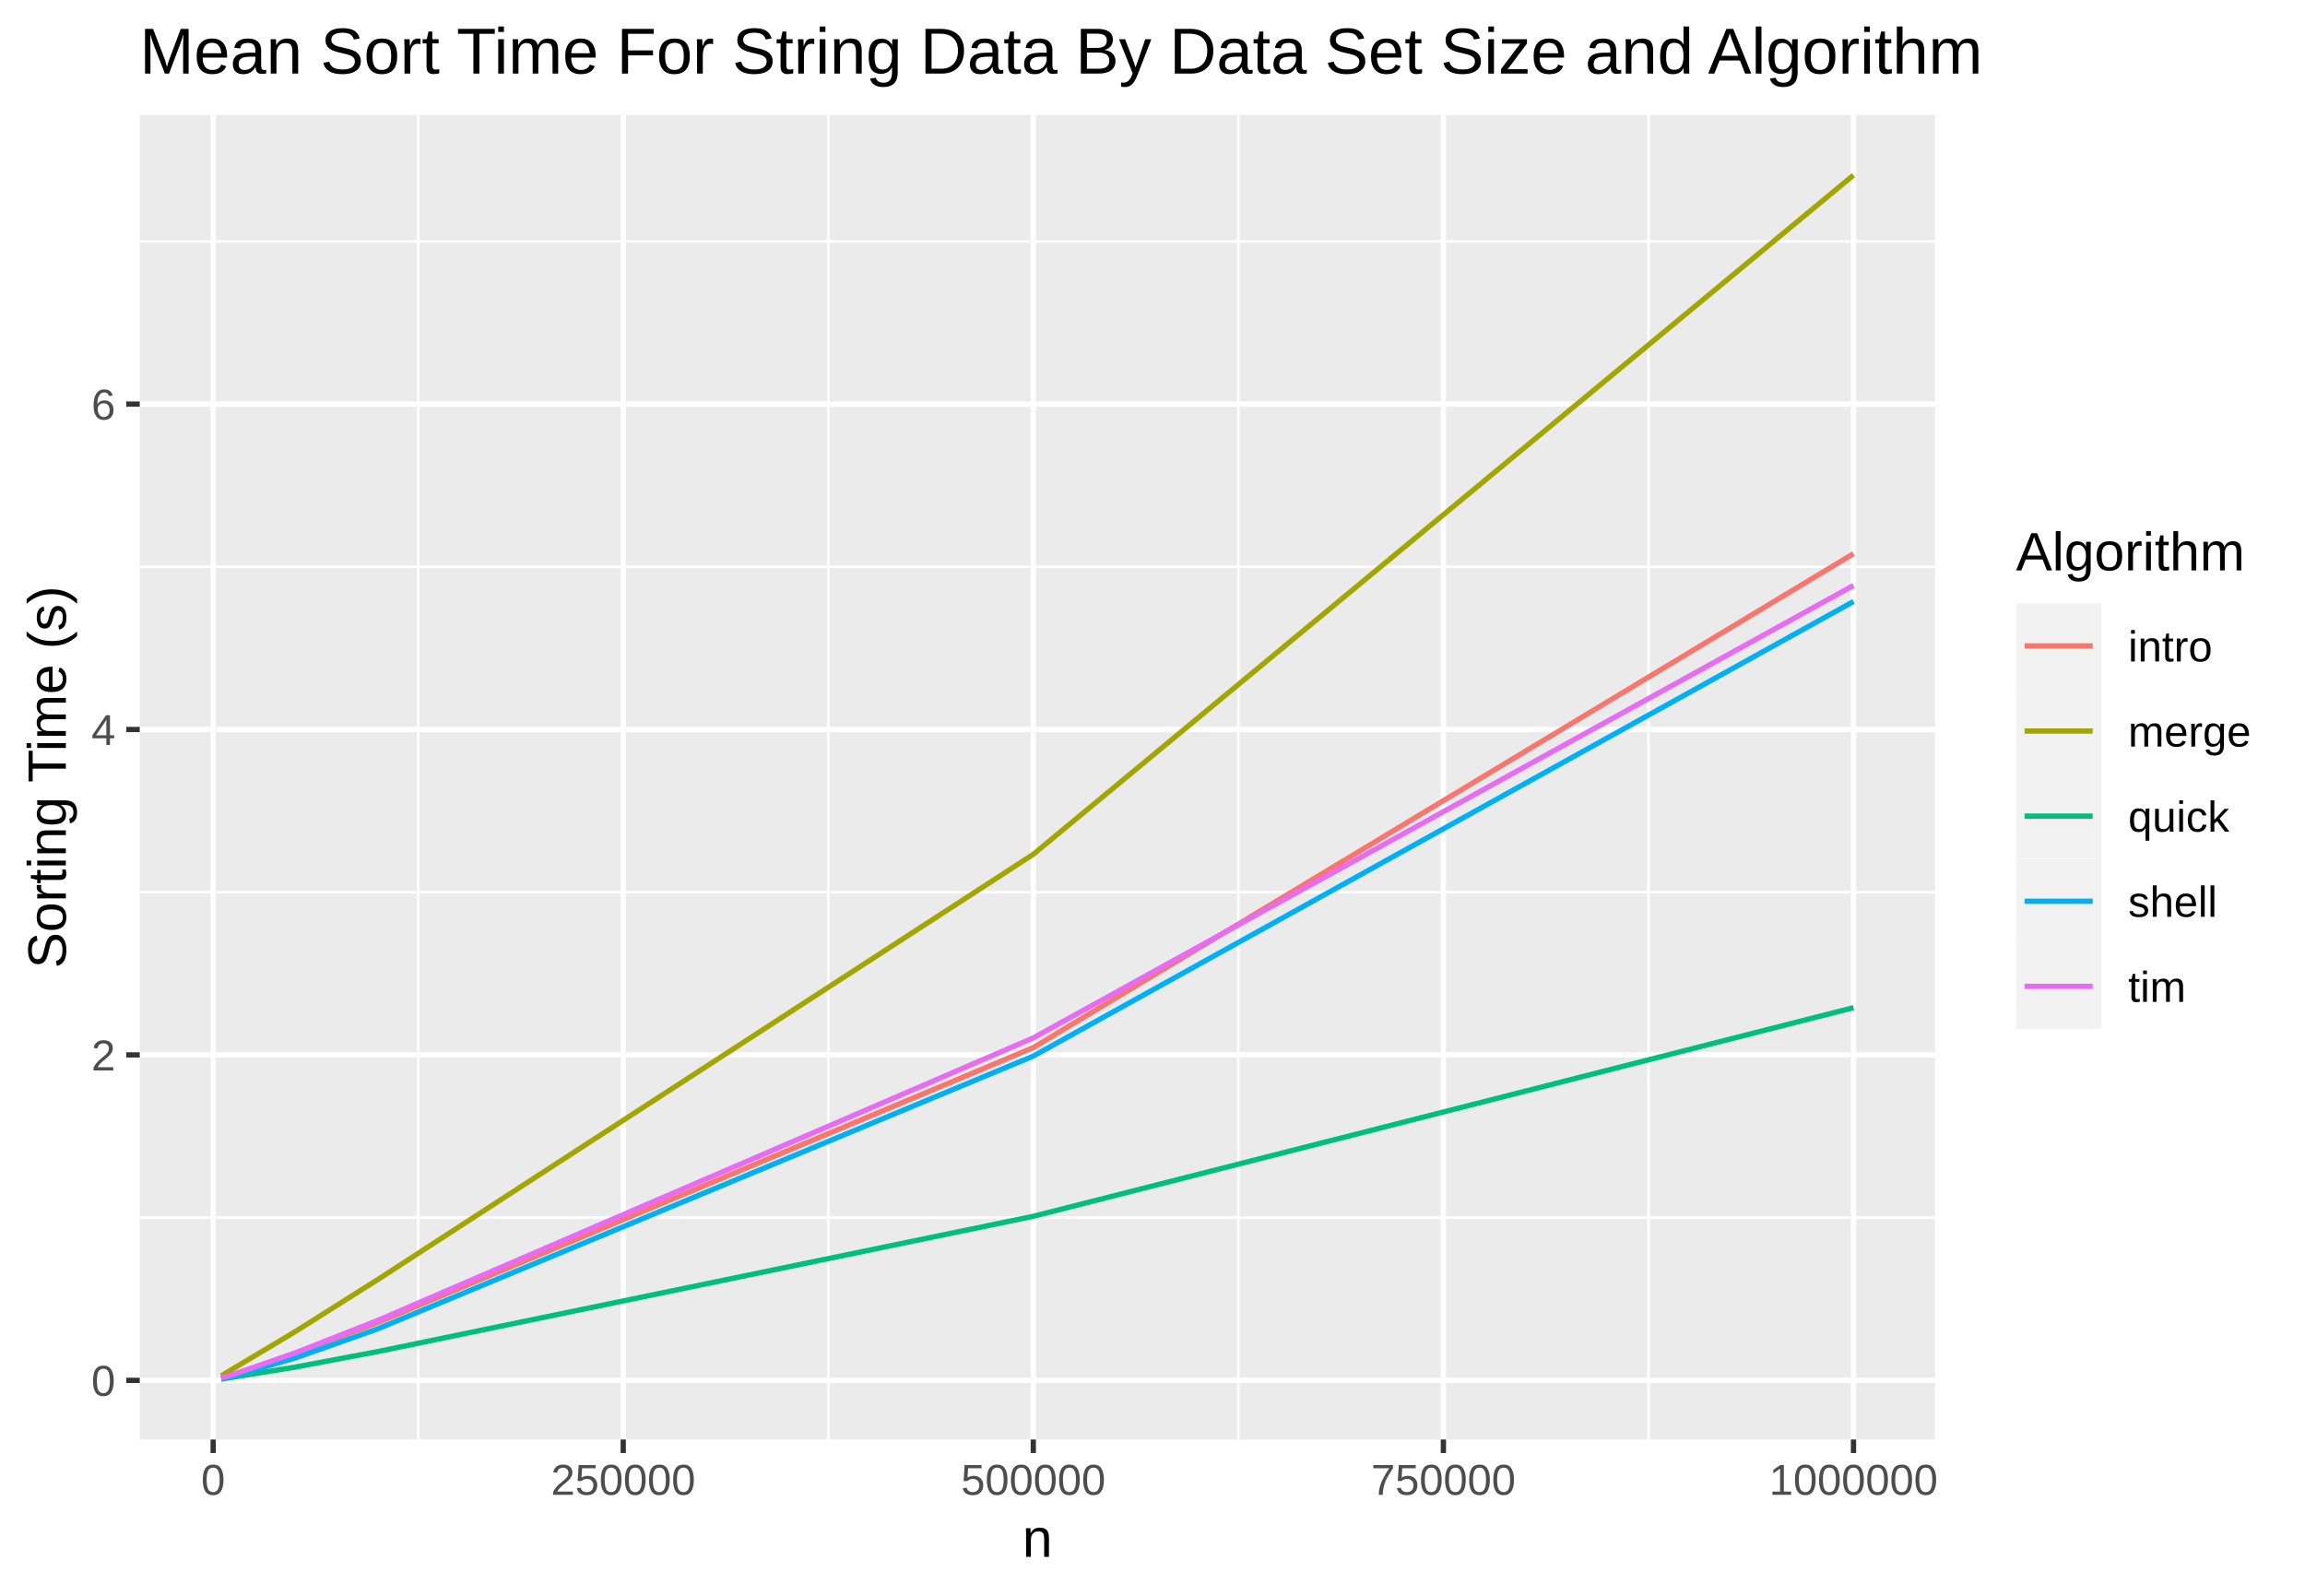
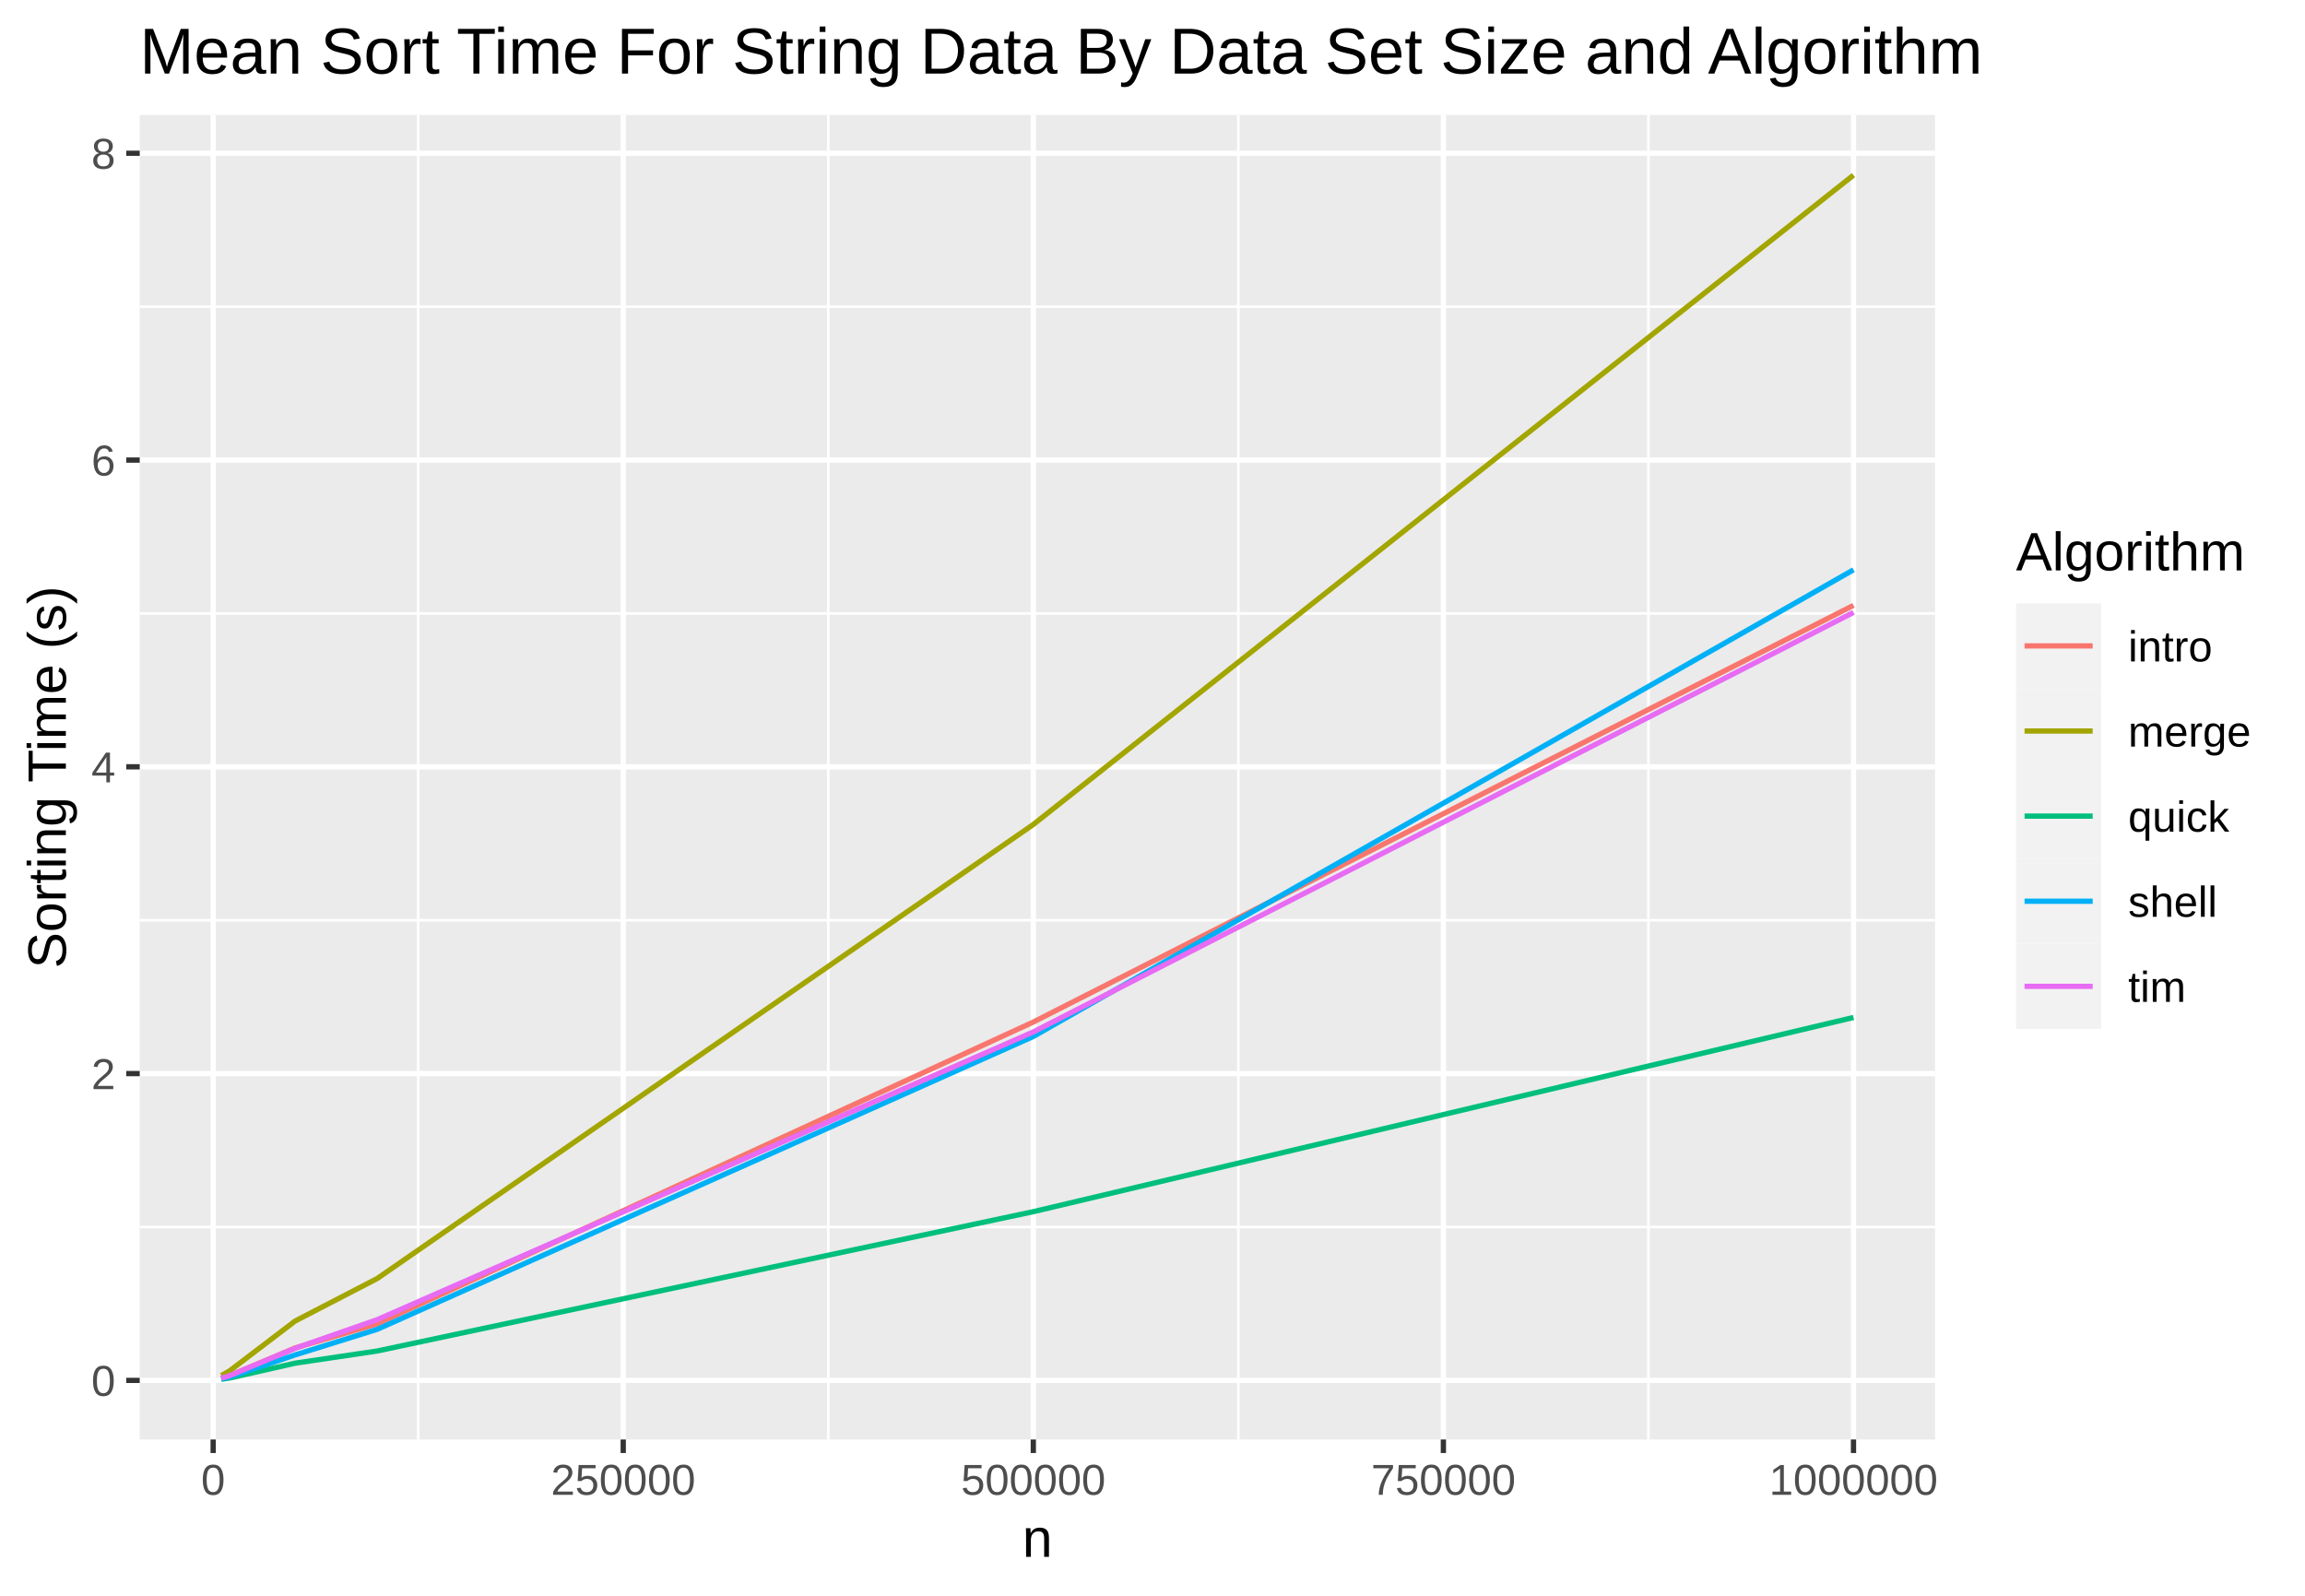
<svg xmlns="http://www.w3.org/2000/svg" class="svglite" width="468.00pt" height="324.00pt" viewBox="0 0 468.00 324.00">
  <defs>
    <style type="text/css">
    .svglite line, .svglite polyline, .svglite polygon, .svglite path, .svglite rect, .svglite circle {
      fill: none;
      stroke: #000000;
      stroke-linecap: round;
      stroke-linejoin: round;
      stroke-miterlimit: 10.00;
    }
    .svglite text {
      white-space: pre;
    }
  </style>
  </defs>
  <rect width="100%" height="100%" style="stroke: none; fill: #FFFFFF;" />
  <defs>
    <clipPath id="cpMC4wMHw0NjguMDB8MC4wMHwzMjQuMDA=">
      <rect x="0.00" y="0.00" width="468.00" height="324.00" />
    </clipPath>
  </defs>
  <g clip-path="url(#cpMC4wMHw0NjguMDB8MC4wMHwzMjQuMDA=)">
    <rect x="0.00" y="0.00" width="468.00" height="324.00" style="stroke-width: 1.07; stroke: #FFFFFF; fill: #FFFFFF;" />
  </g>
  <defs>
    <clipPath id="cpMjguMzd8MzkyLjkwfDIzLjM0fDI5Mi4yNw==">
      <rect x="28.37" y="23.34" width="364.52" height="268.93" />
    </clipPath>
  </defs>
  <g clip-path="url(#cpMjguMzd8MzkyLjkwfDIzLjM0fDI5Mi4yNw==)">
    <rect x="28.37" y="23.34" width="364.52" height="268.93" style="stroke-width: 1.07; stroke: none; fill: #EBEBEB;" />
-     <polyline points="28.37,247.22 392.90,247.22 " style="stroke-width: 0.53; stroke: #FFFFFF; stroke-linecap: butt;" />
-     <polyline points="28.37,181.15 392.90,181.15 " style="stroke-width: 0.53; stroke: #FFFFFF; stroke-linecap: butt;" />
-     <polyline points="28.37,115.08 392.90,115.08 " style="stroke-width: 0.53; stroke: #FFFFFF; stroke-linecap: butt;" />
-     <polyline points="28.37,49.01 392.90,49.01 " style="stroke-width: 0.53; stroke: #FFFFFF; stroke-linecap: butt;" />
+     <polyline points="28.37,249.12 392.90,249.12 " style="stroke-width: 0.53; stroke: #FFFFFF; stroke-linecap: butt;" />
+     <polyline points="28.37,186.84 392.90,186.84 " style="stroke-width: 0.53; stroke: #FFFFFF; stroke-linecap: butt;" />
+     <polyline points="28.37,124.55 392.90,124.55 " style="stroke-width: 0.53; stroke: #FFFFFF; stroke-linecap: butt;" />
+     <polyline points="28.37,62.26 392.90,62.26 " style="stroke-width: 0.53; stroke: #FFFFFF; stroke-linecap: butt;" />
    <polyline points="84.91,292.27 84.91,23.34 " style="stroke-width: 0.53; stroke: #FFFFFF; stroke-linecap: butt;" />
    <polyline points="168.17,292.27 168.17,23.34 " style="stroke-width: 0.53; stroke: #FFFFFF; stroke-linecap: butt;" />
    <polyline points="251.43,292.27 251.43,23.34 " style="stroke-width: 0.53; stroke: #FFFFFF; stroke-linecap: butt;" />
    <polyline points="334.69,292.27 334.69,23.34 " style="stroke-width: 0.53; stroke: #FFFFFF; stroke-linecap: butt;" />
-     <polyline points="28.37,280.26 392.90,280.26 " style="stroke-width: 1.07; stroke: #FFFFFF; stroke-linecap: butt;" />
-     <polyline points="28.37,214.18 392.90,214.18 " style="stroke-width: 1.07; stroke: #FFFFFF; stroke-linecap: butt;" />
-     <polyline points="28.37,148.11 392.90,148.11 " style="stroke-width: 1.07; stroke: #FFFFFF; stroke-linecap: butt;" />
-     <polyline points="28.37,82.04 392.90,82.04 " style="stroke-width: 1.07; stroke: #FFFFFF; stroke-linecap: butt;" />
+     <polyline points="28.37,280.27 392.90,280.27 " style="stroke-width: 1.07; stroke: #FFFFFF; stroke-linecap: butt;" />
+     <polyline points="28.37,217.98 392.90,217.98 " style="stroke-width: 1.07; stroke: #FFFFFF; stroke-linecap: butt;" />
+     <polyline points="28.37,155.69 392.90,155.69 " style="stroke-width: 1.07; stroke: #FFFFFF; stroke-linecap: butt;" />
+     <polyline points="28.37,93.41 392.90,93.41 " style="stroke-width: 1.07; stroke: #FFFFFF; stroke-linecap: butt;" />
+     <polyline points="28.37,31.12 392.90,31.12 " style="stroke-width: 1.07; stroke: #FFFFFF; stroke-linecap: butt;" />
    <polyline points="43.28,292.27 43.28,23.34 " style="stroke-width: 1.07; stroke: #FFFFFF; stroke-linecap: butt;" />
    <polyline points="126.54,292.27 126.54,23.34 " style="stroke-width: 1.07; stroke: #FFFFFF; stroke-linecap: butt;" />
    <polyline points="209.80,292.27 209.80,23.34 " style="stroke-width: 1.07; stroke: #FFFFFF; stroke-linecap: butt;" />
    <polyline points="293.06,292.27 293.06,23.34 " style="stroke-width: 1.07; stroke: #FFFFFF; stroke-linecap: butt;" />
    <polyline points="376.33,292.27 376.33,23.34 " style="stroke-width: 1.07; stroke: #FFFFFF; stroke-linecap: butt;" />
-     <polyline points="44.94,279.81 46.61,279.32 59.93,274.83 76.58,268.58 209.80,212.70 376.33,112.41 " style="stroke-width: 1.07; stroke: #F8766D; stroke-linecap: butt;" />
-     <polyline points="44.94,279.35 46.61,278.32 59.93,270.37 76.58,259.87 209.80,173.45 376.33,35.56 " style="stroke-width: 1.07; stroke: #A3A500; stroke-linecap: butt;" />
-     <polyline points="44.94,280.04 46.61,279.73 59.93,277.57 76.58,274.44 209.80,246.95 376.33,204.59 " style="stroke-width: 1.07; stroke: #00BF7D; stroke-linecap: butt;" />
-     <polyline points="44.94,279.97 46.61,279.59 59.93,275.72 76.58,269.85 209.80,214.42 376.33,122.12 " style="stroke-width: 1.07; stroke: #00B0F6; stroke-linecap: butt;" />
-     <polyline points="44.94,279.82 46.61,279.32 59.93,274.68 76.58,268.14 209.80,210.73 376.33,118.87 " style="stroke-width: 1.07; stroke: #E76BF3; stroke-linecap: butt;" />
+     <polyline points="44.94,279.81 46.61,279.29 59.93,273.68 76.58,268.78 209.80,207.51 376.33,122.91 " style="stroke-width: 1.07; stroke: #F8766D; stroke-linecap: butt;" />
+     <polyline points="44.94,279.29 46.61,278.34 59.93,268.21 76.58,259.59 209.80,167.40 376.33,35.56 " style="stroke-width: 1.07; stroke: #A3A500; stroke-linecap: butt;" />
+     <polyline points="44.94,280.04 46.61,279.79 59.93,276.77 76.58,274.30 209.80,246.01 376.33,206.58 " style="stroke-width: 1.07; stroke: #00BF7D; stroke-linecap: butt;" />
+     <polyline points="44.94,279.98 46.61,279.59 59.93,275.09 76.58,269.90 209.80,210.44 376.33,115.69 " style="stroke-width: 1.07; stroke: #00B0F6; stroke-linecap: butt;" />
+     <polyline points="44.94,279.81 46.61,279.31 59.93,273.74 76.58,267.94 209.80,209.52 376.33,124.34 " style="stroke-width: 1.07; stroke: #E76BF3; stroke-linecap: butt;" />
  </g>
  <g clip-path="url(#cpMC4wMHw0NjguMDB8MC4wMHwzMjQuMDA=)">
-     <text x="23.44" y="283.41" text-anchor="end" style="font-size: 8.80px;fill: #4D4D4D; font-family: &quot;Arial&quot;;" textLength="4.90px" lengthAdjust="spacingAndGlyphs">0</text>
-     <text x="23.44" y="217.34" text-anchor="end" style="font-size: 8.80px;fill: #4D4D4D; font-family: &quot;Arial&quot;;" textLength="4.90px" lengthAdjust="spacingAndGlyphs">2</text>
-     <text x="23.44" y="151.27" text-anchor="end" style="font-size: 8.80px;fill: #4D4D4D; font-family: &quot;Arial&quot;;" textLength="4.90px" lengthAdjust="spacingAndGlyphs">4</text>
-     <text x="23.44" y="85.20" text-anchor="end" style="font-size: 8.80px;fill: #4D4D4D; font-family: &quot;Arial&quot;;" textLength="4.90px" lengthAdjust="spacingAndGlyphs">6</text>
-     <polyline points="25.63,280.26 28.37,280.26 " style="stroke-width: 1.07; stroke: #333333; stroke-linecap: butt;" />
-     <polyline points="25.63,214.18 28.37,214.18 " style="stroke-width: 1.07; stroke: #333333; stroke-linecap: butt;" />
-     <polyline points="25.63,148.11 28.37,148.11 " style="stroke-width: 1.07; stroke: #333333; stroke-linecap: butt;" />
-     <polyline points="25.63,82.04 28.37,82.04 " style="stroke-width: 1.07; stroke: #333333; stroke-linecap: butt;" />
+     <text x="23.44" y="283.42" text-anchor="end" style="font-size: 8.80px;fill: #4D4D4D; font-family: &quot;Arial&quot;;" textLength="4.90px" lengthAdjust="spacingAndGlyphs">0</text>
+     <text x="23.44" y="221.13" text-anchor="end" style="font-size: 8.80px;fill: #4D4D4D; font-family: &quot;Arial&quot;;" textLength="4.90px" lengthAdjust="spacingAndGlyphs">2</text>
+     <text x="23.44" y="158.85" text-anchor="end" style="font-size: 8.80px;fill: #4D4D4D; font-family: &quot;Arial&quot;;" textLength="4.90px" lengthAdjust="spacingAndGlyphs">4</text>
+     <text x="23.44" y="96.56" text-anchor="end" style="font-size: 8.80px;fill: #4D4D4D; font-family: &quot;Arial&quot;;" textLength="4.90px" lengthAdjust="spacingAndGlyphs">6</text>
+     <text x="23.44" y="34.27" text-anchor="end" style="font-size: 8.80px;fill: #4D4D4D; font-family: &quot;Arial&quot;;" textLength="4.90px" lengthAdjust="spacingAndGlyphs">8</text>
+     <polyline points="25.63,280.27 28.37,280.27 " style="stroke-width: 1.07; stroke: #333333; stroke-linecap: butt;" />
+     <polyline points="25.63,217.98 28.37,217.98 " style="stroke-width: 1.07; stroke: #333333; stroke-linecap: butt;" />
+     <polyline points="25.63,155.69 28.37,155.69 " style="stroke-width: 1.07; stroke: #333333; stroke-linecap: butt;" />
+     <polyline points="25.63,93.41 28.37,93.41 " style="stroke-width: 1.07; stroke: #333333; stroke-linecap: butt;" />
+     <polyline points="25.63,31.12 28.37,31.12 " style="stroke-width: 1.07; stroke: #333333; stroke-linecap: butt;" />
    <polyline points="43.28,295.01 43.28,292.27 " style="stroke-width: 1.07; stroke: #333333; stroke-linecap: butt;" />
    <polyline points="126.54,295.01 126.54,292.27 " style="stroke-width: 1.07; stroke: #333333; stroke-linecap: butt;" />
    <polyline points="209.80,295.01 209.80,292.27 " style="stroke-width: 1.07; stroke: #333333; stroke-linecap: butt;" />
    <polyline points="293.06,295.01 293.06,292.27 " style="stroke-width: 1.07; stroke: #333333; stroke-linecap: butt;" />
    <polyline points="376.33,295.01 376.33,292.27 " style="stroke-width: 1.07; stroke: #333333; stroke-linecap: butt;" />
    <text x="43.28" y="303.50" text-anchor="middle" style="font-size: 8.80px;fill: #4D4D4D; font-family: &quot;Arial&quot;;" textLength="4.90px" lengthAdjust="spacingAndGlyphs">0</text>
    <text x="126.54" y="303.50" text-anchor="middle" style="font-size: 8.80px;fill: #4D4D4D; font-family: &quot;Arial&quot;;" textLength="29.38px" lengthAdjust="spacingAndGlyphs">250000</text>
    <text x="209.80" y="303.50" text-anchor="middle" style="font-size: 8.80px;fill: #4D4D4D; font-family: &quot;Arial&quot;;" textLength="29.38px" lengthAdjust="spacingAndGlyphs">500000</text>
    <text x="293.06" y="303.50" text-anchor="middle" style="font-size: 8.80px;fill: #4D4D4D; font-family: &quot;Arial&quot;;" textLength="29.38px" lengthAdjust="spacingAndGlyphs">750000</text>
    <text x="376.33" y="303.50" text-anchor="middle" style="font-size: 8.80px;fill: #4D4D4D; font-family: &quot;Arial&quot;;" textLength="34.27px" lengthAdjust="spacingAndGlyphs">1000000</text>
    <text x="210.63" y="316.09" text-anchor="middle" style="font-size: 11.00px; font-family: &quot;Arial&quot;;" textLength="6.12px" lengthAdjust="spacingAndGlyphs">n</text>
    <text transform="translate(13.37,157.80) rotate(-90)" text-anchor="middle" style="font-size: 11.00px; font-family: &quot;Arial&quot;;" textLength="78.24px" lengthAdjust="spacingAndGlyphs">Sorting Time (s)</text>
    <rect x="403.85" y="101.22" width="58.67" height="113.16" style="stroke-width: 1.07; stroke: none; fill: #FFFFFF;" />
    <text x="409.33" y="115.81" style="font-size: 11.00px; font-family: &quot;Arial&quot;;" textLength="46.46px" lengthAdjust="spacingAndGlyphs">Algorithm</text>
    <rect x="409.33" y="122.50" width="17.28" height="17.28" style="stroke-width: 1.07; stroke: none; fill: #F2F2F2;" />
    <line x1="411.06" y1="131.14" x2="424.89" y2="131.14" style="stroke-width: 1.07; stroke: #F8766D; stroke-linecap: butt;" />
    <rect x="409.33" y="139.78" width="17.28" height="17.28" style="stroke-width: 1.07; stroke: none; fill: #F2F2F2;" />
    <line x1="411.06" y1="148.42" x2="424.89" y2="148.42" style="stroke-width: 1.07; stroke: #A3A500; stroke-linecap: butt;" />
    <rect x="409.33" y="157.06" width="17.28" height="17.28" style="stroke-width: 1.07; stroke: none; fill: #F2F2F2;" />
    <line x1="411.06" y1="165.70" x2="424.89" y2="165.70" style="stroke-width: 1.07; stroke: #00BF7D; stroke-linecap: butt;" />
    <rect x="409.33" y="174.34" width="17.28" height="17.28" style="stroke-width: 1.07; stroke: none; fill: #F2F2F2;" />
    <line x1="411.06" y1="182.98" x2="424.89" y2="182.98" style="stroke-width: 1.07; stroke: #00B0F6; stroke-linecap: butt;" />
    <rect x="409.33" y="191.62" width="17.28" height="17.28" style="stroke-width: 1.07; stroke: none; fill: #F2F2F2;" />
    <line x1="411.06" y1="200.26" x2="424.89" y2="200.26" style="stroke-width: 1.07; stroke: #E76BF3; stroke-linecap: butt;" />
    <text x="432.09" y="134.30" style="font-size: 8.80px; font-family: &quot;Arial&quot;;" textLength="17.11px" lengthAdjust="spacingAndGlyphs">intro</text>
    <text x="432.09" y="151.58" style="font-size: 8.80px; font-family: &quot;Arial&quot;;" textLength="24.95px" lengthAdjust="spacingAndGlyphs">merge</text>
    <text x="432.09" y="168.86" style="font-size: 8.80px; font-family: &quot;Arial&quot;;" textLength="20.54px" lengthAdjust="spacingAndGlyphs">quick</text>
    <text x="432.09" y="186.14" style="font-size: 8.80px; font-family: &quot;Arial&quot;;" textLength="18.09px" lengthAdjust="spacingAndGlyphs">shell</text>
    <text x="432.09" y="203.42" style="font-size: 8.80px; font-family: &quot;Arial&quot;;" textLength="11.72px" lengthAdjust="spacingAndGlyphs">tim</text>
    <text x="28.37" y="14.94" style="font-size: 13.20px; font-family: &quot;Arial&quot;;" textLength="375.36px" lengthAdjust="spacingAndGlyphs">Mean Sort Time For String Data By Data Set Size and Algorithm</text>
  </g>
</svg>
